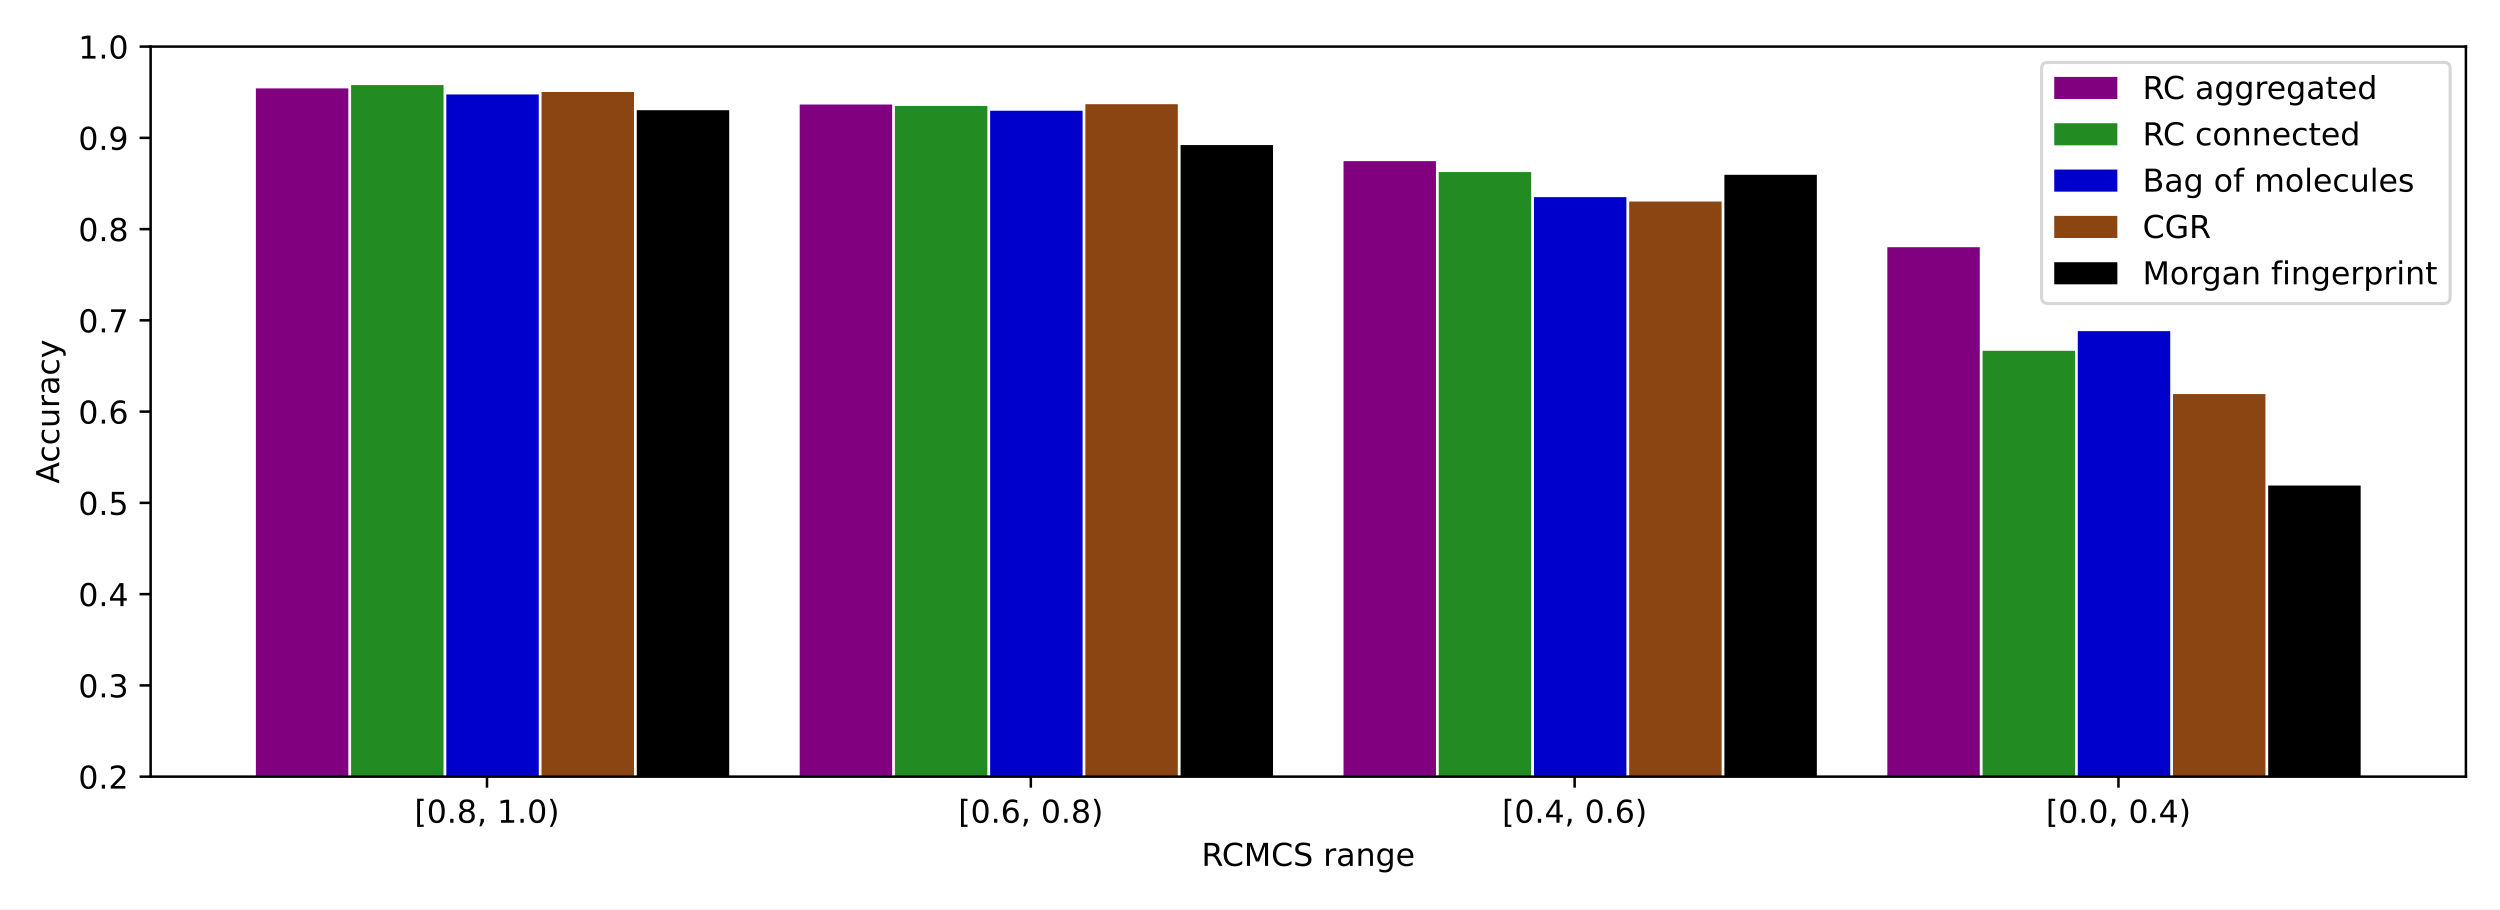
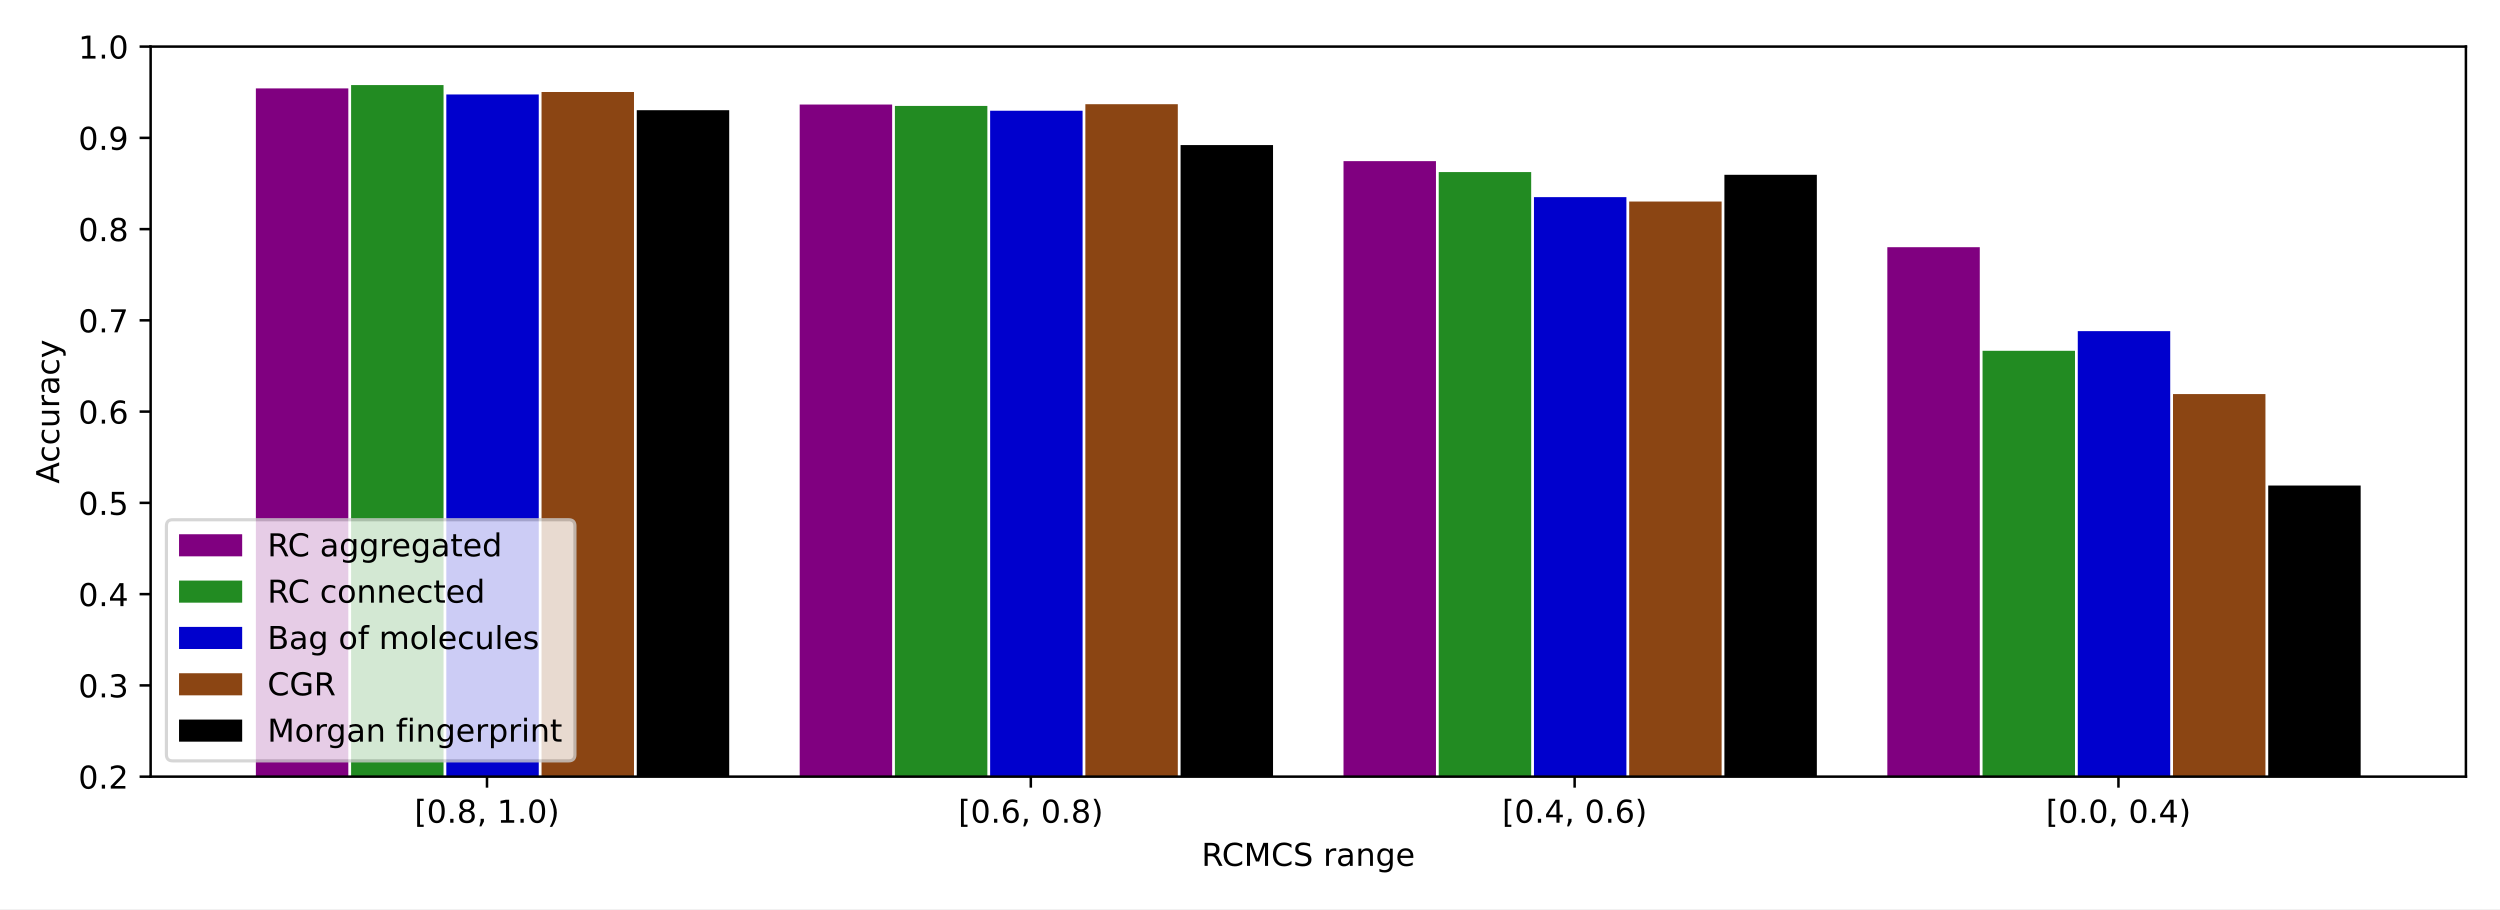
<svg xmlns="http://www.w3.org/2000/svg" xmlns:xlink="http://www.w3.org/1999/xlink" width="792pt" height="288pt" viewBox="0 0 792 288" version="1.1">
  <defs>
    <style type="text/css">*{stroke-linejoin: round; stroke-linecap: butt}</style>
  </defs>
  <g id="figure_1">
    <g id="patch_1">
      <path d="M 0 288  L 792 288  L 792 0  L 0 0  z " style="fill: #ffffff" />
    </g>
    <g id="axes_1">
      <g id="patch_2">
        <path d="M 47.72 246.04  L 781.2 246.04  L 781.2 14.76  L 47.72 14.76  z " style="fill: #ffffff" />
      </g>
      <g id="patch_3">
-         <path d="M 141.393 303.86  L 170.681 303.86  L 170.681 29.92  L 141.393 29.92  z " clip-path="url(#p569dbe85ab)" style="fill: #0000cd" />
+         <path d="M 141.393 303.86  L 170.681 303.86  L 170.681 29.92  L 141.393 29.92  z " clip-path="url(#p14740011e2)" style="fill: #0000cd" />
      </g>
      <g id="patch_4">
-         <path d="M 81.06 303.86  L 110.348 303.86  L 110.348 28.001  L 81.06 28.001  z " clip-path="url(#p569dbe85ab)" style="fill: #800080" />
+         <path d="M 81.06 303.86  L 110.348 303.86  L 110.348 28.001  L 81.06 28.001  z " clip-path="url(#p14740011e2)" style="fill: #800080" />
      </g>
      <g id="patch_5">
-         <path d="M 111.227 303.86  L 140.514 303.86  L 140.514 26.946  L 111.227 26.946  z " clip-path="url(#p569dbe85ab)" style="fill: #228b22" />
+         <path d="M 111.227 303.86  L 140.514 303.86  L 140.514 26.946  L 111.227 26.946  z " clip-path="url(#p14740011e2)" style="fill: #228b22" />
      </g>
      <g id="patch_6">
-         <path d="M 201.726 303.86  L 231.014 303.86  L 231.014 34.91  L 201.726 34.91  z " clip-path="url(#p569dbe85ab)" />
+         <path d="M 201.726 303.86  L 231.014 303.86  L 231.014 34.91  L 201.726 34.91  z " clip-path="url(#p14740011e2)" />
      </g>
      <g id="patch_7">
-         <path d="M 171.56 303.86  L 200.848 303.86  L 200.848 29.153  L 171.56 29.153  z " clip-path="url(#p569dbe85ab)" style="fill: #8b4513" />
+         <path d="M 171.56 303.86  L 200.848 303.86  L 200.848 29.153  L 171.56 29.153  z " clip-path="url(#p14740011e2)" style="fill: #8b4513" />
      </g>
      <g id="patch_8">
-         <path d="M 313.675 303.86  L 342.963 303.86  L 342.963 35.088  L 313.675 35.088  z " clip-path="url(#p569dbe85ab)" style="fill: #0000cd" />
+         <path d="M 313.675 303.86  L 342.963 303.86  L 342.963 35.088  L 313.675 35.088  z " clip-path="url(#p14740011e2)" style="fill: #0000cd" />
      </g>
      <g id="patch_9">
-         <path d="M 253.342 303.86  L 282.63 303.86  L 282.63 33.11  L 253.342 33.11  z " clip-path="url(#p569dbe85ab)" style="fill: #800080" />
+         <path d="M 253.342 303.86  L 282.63 303.86  L 282.63 33.11  L 253.342 33.11  z " clip-path="url(#p14740011e2)" style="fill: #800080" />
      </g>
      <g id="patch_10">
-         <path d="M 283.509 303.86  L 312.796 303.86  L 312.796 33.55  L 283.509 33.55  z " clip-path="url(#p569dbe85ab)" style="fill: #228b22" />
+         <path d="M 283.509 303.86  L 312.796 303.86  L 312.796 33.55  L 283.509 33.55  z " clip-path="url(#p14740011e2)" style="fill: #228b22" />
      </g>
      <g id="patch_11">
-         <path d="M 374.008 303.86  L 403.296 303.86  L 403.296 45.967  L 374.008 45.967  z " clip-path="url(#p569dbe85ab)" />
+         <path d="M 374.008 303.86  L 403.296 303.86  L 403.296 45.967  L 374.008 45.967  z " clip-path="url(#p14740011e2)" />
      </g>
      <g id="patch_12">
-         <path d="M 343.842 303.86  L 373.13 303.86  L 373.13 33  L 343.842 33  z " clip-path="url(#p569dbe85ab)" style="fill: #8b4513" />
+         <path d="M 343.842 303.86  L 373.13 303.86  L 373.13 33  L 343.842 33  z " clip-path="url(#p14740011e2)" style="fill: #8b4513" />
      </g>
      <g id="patch_13">
-         <path d="M 485.957 303.86  L 515.245 303.86  L 515.245 62.454  L 485.957 62.454  z " clip-path="url(#p569dbe85ab)" style="fill: #0000cd" />
+         <path d="M 485.957 303.86  L 515.245 303.86  L 515.245 62.454  L 485.957 62.454  z " clip-path="url(#p14740011e2)" style="fill: #0000cd" />
      </g>
      <g id="patch_14">
-         <path d="M 425.624 303.86  L 454.912 303.86  L 454.912 51.049  L 425.624 51.049  z " clip-path="url(#p569dbe85ab)" style="fill: #800080" />
+         <path d="M 425.624 303.86  L 454.912 303.86  L 454.912 51.049  L 425.624 51.049  z " clip-path="url(#p14740011e2)" style="fill: #800080" />
      </g>
      <g id="patch_15">
-         <path d="M 455.79 303.86  L 485.078 303.86  L 485.078 54.505  L 455.79 54.505  z " clip-path="url(#p569dbe85ab)" style="fill: #228b22" />
+         <path d="M 455.79 303.86  L 485.078 303.86  L 485.078 54.505  L 455.79 54.505  z " clip-path="url(#p14740011e2)" style="fill: #228b22" />
      </g>
      <g id="patch_16">
-         <path d="M 546.29 303.86  L 575.578 303.86  L 575.578 55.369  L 546.29 55.369  z " clip-path="url(#p569dbe85ab)" />
+         <path d="M 546.29 303.86  L 575.578 303.86  L 575.578 55.369  L 546.29 55.369  z " clip-path="url(#p14740011e2)" />
      </g>
      <g id="patch_17">
-         <path d="M 516.124 303.86  L 545.411 303.86  L 545.411 63.836  L 516.124 63.836  z " clip-path="url(#p569dbe85ab)" style="fill: #8b4513" />
+         <path d="M 516.124 303.86  L 545.411 303.86  L 545.411 63.836  L 516.124 63.836  z " clip-path="url(#p14740011e2)" style="fill: #8b4513" />
      </g>
      <g id="patch_18">
-         <path d="M 658.239 303.86  L 687.527 303.86  L 687.527 104.907  L 658.239 104.907  z " clip-path="url(#p569dbe85ab)" style="fill: #0000cd" />
+         <path d="M 658.239 303.86  L 687.527 303.86  L 687.527 104.907  L 658.239 104.907  z " clip-path="url(#p14740011e2)" style="fill: #0000cd" />
      </g>
      <g id="patch_19">
-         <path d="M 597.906 303.86  L 627.194 303.86  L 627.194 78.323  L 597.906 78.323  z " clip-path="url(#p569dbe85ab)" style="fill: #800080" />
+         <path d="M 597.906 303.86  L 627.194 303.86  L 627.194 78.323  L 597.906 78.323  z " clip-path="url(#p14740011e2)" style="fill: #800080" />
      </g>
      <g id="patch_20">
-         <path d="M 628.072 303.86  L 657.36 303.86  L 657.36 111.127  L 628.072 111.127  z " clip-path="url(#p569dbe85ab)" style="fill: #228b22" />
+         <path d="M 628.072 303.86  L 657.36 303.86  L 657.36 111.127  L 628.072 111.127  z " clip-path="url(#p14740011e2)" style="fill: #228b22" />
      </g>
      <g id="patch_21">
-         <path d="M 718.572 303.86  L 747.86 303.86  L 747.86 153.814  L 718.572 153.814  z " clip-path="url(#p569dbe85ab)" />
+         <path d="M 718.572 303.86  L 747.86 303.86  L 747.86 153.814  L 718.572 153.814  z " clip-path="url(#p14740011e2)" />
      </g>
      <g id="patch_22">
-         <path d="M 688.406 303.86  L 717.693 303.86  L 717.693 124.845  L 688.406 124.845  z " clip-path="url(#p569dbe85ab)" style="fill: #8b4513" />
+         <path d="M 688.406 303.86  L 717.693 303.86  L 717.693 124.845  L 688.406 124.845  z " clip-path="url(#p14740011e2)" style="fill: #8b4513" />
      </g>
      <g id="patch_23">
-         <path d="M 100.011 303.86  L 237.837 303.86  L 237.837 303.86  L 100.011 303.86  z " clip-path="url(#p569dbe85ab)" style="fill: #800080" />
+         <path d="M 100.011 303.86  L 237.837 303.86  L 237.837 303.86  L 100.011 303.86  z " clip-path="url(#p14740011e2)" style="fill: #800080" />
      </g>
      <g id="patch_24">
-         <path d="M 100.011 303.86  L 237.837 303.86  L 237.837 303.86  L 100.011 303.86  z " clip-path="url(#p569dbe85ab)" style="fill: #228b22" />
+         <path d="M 100.011 303.86  L 237.837 303.86  L 237.837 303.86  L 100.011 303.86  z " clip-path="url(#p14740011e2)" style="fill: #228b22" />
      </g>
      <g id="patch_25">
-         <path d="M 100.011 303.86  L 237.837 303.86  L 237.837 303.86  L 100.011 303.86  z " clip-path="url(#p569dbe85ab)" style="fill: #0000cd" />
+         <path d="M 100.011 303.86  L 237.837 303.86  L 237.837 303.86  L 100.011 303.86  z " clip-path="url(#p14740011e2)" style="fill: #0000cd" />
      </g>
      <g id="patch_26">
-         <path d="M 100.011 303.86  L 237.837 303.86  L 237.837 303.86  L 100.011 303.86  z " clip-path="url(#p569dbe85ab)" style="fill: #8b4513" />
+         <path d="M 100.011 303.86  L 237.837 303.86  L 237.837 303.86  L 100.011 303.86  z " clip-path="url(#p14740011e2)" style="fill: #8b4513" />
      </g>
      <g id="patch_27">
-         <path d="M 100.011 303.86  L 237.837 303.86  L 237.837 303.86  L 100.011 303.86  z " clip-path="url(#p569dbe85ab)" />
+         <path d="M 100.011 303.86  L 237.837 303.86  L 237.837 303.86  L 100.011 303.86  z " clip-path="url(#p14740011e2)" />
      </g>
      <g id="matplotlib.axis_1">
        <g id="xtick_1">
          <g id="line2d_1">
            <defs>
-               <path id="m2fde22fff4" d="M 0 0  L 0 3.5  " style="stroke: #000000; stroke-width: 0.8" />
-             </defs>
-             <g>
-               <use xlink:href="#m2fde22fff4" x="154.28" y="246.04" style="stroke: #000000; stroke-width: 0.8" />
+               <path id="m7519515b00" d="M 0 0  L 0 3.5  " style="stroke: #000000; stroke-width: 0.8" />
+             </defs>
+             <g>
+               <use xlink:href="#m7519515b00" x="154.28" y="246.04" style="stroke: #000000; stroke-width: 0.8" />
            </g>
          </g>
          <g id="text_1">
            <g transform="translate(131.297 260.6384) scale(0.1 -0.1)">
              <defs>
                <path id="DejaVuSans-5b" d="M 550 4863  L 1875 4863  L 1875 4416  L 1125 4416  L 1125 -397  L 1875 -397  L 1875 -844  L 550 -844  L 550 4863  z " transform="scale(0.015625)" />
                <path id="DejaVuSans-30" d="M 2034 4250  Q 1547 4250 1301 3770  Q 1056 3291 1056 2328  Q 1056 1369 1301 889  Q 1547 409 2034 409  Q 2525 409 2770 889  Q 3016 1369 3016 2328  Q 3016 3291 2770 3770  Q 2525 4250 2034 4250  z M 2034 4750  Q 2819 4750 3233 4129  Q 3647 3509 3647 2328  Q 3647 1150 3233 529  Q 2819 -91 2034 -91  Q 1250 -91 836 529  Q 422 1150 422 2328  Q 422 3509 836 4129  Q 1250 4750 2034 4750  z " transform="scale(0.015625)" />
                <path id="DejaVuSans-2e" d="M 684 794  L 1344 794  L 1344 0  L 684 0  L 684 794  z " transform="scale(0.015625)" />
                <path id="DejaVuSans-38" d="M 2034 2216  Q 1584 2216 1326 1975  Q 1069 1734 1069 1313  Q 1069 891 1326 650  Q 1584 409 2034 409  Q 2484 409 2743 651  Q 3003 894 3003 1313  Q 3003 1734 2745 1975  Q 2488 2216 2034 2216  z M 1403 2484  Q 997 2584 770 2862  Q 544 3141 544 3541  Q 544 4100 942 4425  Q 1341 4750 2034 4750  Q 2731 4750 3128 4425  Q 3525 4100 3525 3541  Q 3525 3141 3298 2862  Q 3072 2584 2669 2484  Q 3125 2378 3379 2068  Q 3634 1759 3634 1313  Q 3634 634 3220 271  Q 2806 -91 2034 -91  Q 1263 -91 848 271  Q 434 634 434 1313  Q 434 1759 690 2068  Q 947 2378 1403 2484  z M 1172 3481  Q 1172 3119 1398 2916  Q 1625 2713 2034 2713  Q 2441 2713 2670 2916  Q 2900 3119 2900 3481  Q 2900 3844 2670 4047  Q 2441 4250 2034 4250  Q 1625 4250 1398 4047  Q 1172 3844 1172 3481  z " transform="scale(0.015625)" />
                <path id="DejaVuSans-2c" d="M 750 794  L 1409 794  L 1409 256  L 897 -744  L 494 -744  L 750 256  L 750 794  z " transform="scale(0.015625)" />
                <path id="DejaVuSans-20" transform="scale(0.015625)" />
                <path id="DejaVuSans-31" d="M 794 531  L 1825 531  L 1825 4091  L 703 3866  L 703 4441  L 1819 4666  L 2450 4666  L 2450 531  L 3481 531  L 3481 0  L 794 0  L 794 531  z " transform="scale(0.015625)" />
                <path id="DejaVuSans-29" d="M 513 4856  L 1013 4856  Q 1481 4119 1714 3412  Q 1947 2706 1947 2009  Q 1947 1309 1714 600  Q 1481 -109 1013 -844  L 513 -844  Q 928 -128 1133 580  Q 1338 1288 1338 2009  Q 1338 2731 1133 3434  Q 928 4138 513 4856  z " transform="scale(0.015625)" />
              </defs>
              <use xlink:href="#DejaVuSans-5b" />
              <use xlink:href="#DejaVuSans-30" x="39.014" />
              <use xlink:href="#DejaVuSans-2e" x="102.637" />
              <use xlink:href="#DejaVuSans-38" x="134.424" />
              <use xlink:href="#DejaVuSans-2c" x="198.047" />
              <use xlink:href="#DejaVuSans-20" x="229.834" />
              <use xlink:href="#DejaVuSans-31" x="261.621" />
              <use xlink:href="#DejaVuSans-2e" x="325.244" />
              <use xlink:href="#DejaVuSans-30" x="357.031" />
              <use xlink:href="#DejaVuSans-29" x="420.654" />
            </g>
          </g>
        </g>
        <g id="xtick_2">
          <g id="line2d_2">
            <g>
-               <use xlink:href="#m2fde22fff4" x="326.562" y="246.04" style="stroke: #000000; stroke-width: 0.8" />
+               <use xlink:href="#m7519515b00" x="326.562" y="246.04" style="stroke: #000000; stroke-width: 0.8" />
            </g>
          </g>
          <g id="text_2">
            <g transform="translate(303.5789 260.6384) scale(0.1 -0.1)">
              <defs>
                <path id="DejaVuSans-36" d="M 2113 2584  Q 1688 2584 1439 2293  Q 1191 2003 1191 1497  Q 1191 994 1439 701  Q 1688 409 2113 409  Q 2538 409 2786 701  Q 3034 994 3034 1497  Q 3034 2003 2786 2293  Q 2538 2584 2113 2584  z M 3366 4563  L 3366 3988  Q 3128 4100 2886 4159  Q 2644 4219 2406 4219  Q 1781 4219 1451 3797  Q 1122 3375 1075 2522  Q 1259 2794 1537 2939  Q 1816 3084 2150 3084  Q 2853 3084 3261 2657  Q 3669 2231 3669 1497  Q 3669 778 3244 343  Q 2819 -91 2113 -91  Q 1303 -91 875 529  Q 447 1150 447 2328  Q 447 3434 972 4092  Q 1497 4750 2381 4750  Q 2619 4750 2861 4703  Q 3103 4656 3366 4563  z " transform="scale(0.015625)" />
              </defs>
              <use xlink:href="#DejaVuSans-5b" />
              <use xlink:href="#DejaVuSans-30" x="39.014" />
              <use xlink:href="#DejaVuSans-2e" x="102.637" />
              <use xlink:href="#DejaVuSans-36" x="134.424" />
              <use xlink:href="#DejaVuSans-2c" x="198.047" />
              <use xlink:href="#DejaVuSans-20" x="229.834" />
              <use xlink:href="#DejaVuSans-30" x="261.621" />
              <use xlink:href="#DejaVuSans-2e" x="325.244" />
              <use xlink:href="#DejaVuSans-38" x="357.031" />
              <use xlink:href="#DejaVuSans-29" x="420.654" />
            </g>
          </g>
        </g>
        <g id="xtick_3">
          <g id="line2d_3">
            <g>
-               <use xlink:href="#m2fde22fff4" x="498.844" y="246.04" style="stroke: #000000; stroke-width: 0.8" />
+               <use xlink:href="#m7519515b00" x="498.844" y="246.04" style="stroke: #000000; stroke-width: 0.8" />
            </g>
          </g>
          <g id="text_3">
            <g transform="translate(475.8609 260.6384) scale(0.1 -0.1)">
              <defs>
                <path id="DejaVuSans-34" d="M 2419 4116  L 825 1625  L 2419 1625  L 2419 4116  z M 2253 4666  L 3047 4666  L 3047 1625  L 3713 1625  L 3713 1100  L 3047 1100  L 3047 0  L 2419 0  L 2419 1100  L 313 1100  L 313 1709  L 2253 4666  z " transform="scale(0.015625)" />
              </defs>
              <use xlink:href="#DejaVuSans-5b" />
              <use xlink:href="#DejaVuSans-30" x="39.014" />
              <use xlink:href="#DejaVuSans-2e" x="102.637" />
              <use xlink:href="#DejaVuSans-34" x="134.424" />
              <use xlink:href="#DejaVuSans-2c" x="198.047" />
              <use xlink:href="#DejaVuSans-20" x="229.834" />
              <use xlink:href="#DejaVuSans-30" x="261.621" />
              <use xlink:href="#DejaVuSans-2e" x="325.244" />
              <use xlink:href="#DejaVuSans-36" x="357.031" />
              <use xlink:href="#DejaVuSans-29" x="420.654" />
            </g>
          </g>
        </g>
        <g id="xtick_4">
          <g id="line2d_4">
            <g>
-               <use xlink:href="#m2fde22fff4" x="671.126" y="246.04" style="stroke: #000000; stroke-width: 0.8" />
+               <use xlink:href="#m7519515b00" x="671.126" y="246.04" style="stroke: #000000; stroke-width: 0.8" />
            </g>
          </g>
          <g id="text_4">
            <g transform="translate(648.1428 260.6384) scale(0.1 -0.1)">
              <use xlink:href="#DejaVuSans-5b" />
              <use xlink:href="#DejaVuSans-30" x="39.014" />
              <use xlink:href="#DejaVuSans-2e" x="102.637" />
              <use xlink:href="#DejaVuSans-30" x="134.424" />
              <use xlink:href="#DejaVuSans-2c" x="198.047" />
              <use xlink:href="#DejaVuSans-20" x="229.834" />
              <use xlink:href="#DejaVuSans-30" x="261.621" />
              <use xlink:href="#DejaVuSans-2e" x="325.244" />
              <use xlink:href="#DejaVuSans-34" x="357.031" />
              <use xlink:href="#DejaVuSans-29" x="420.654" />
            </g>
          </g>
        </g>
        <g id="text_5">
          <g transform="translate(380.6366 274.3166) scale(0.1 -0.1)">
            <defs>
              <path id="DejaVuSans-52" d="M 2841 2188  Q 3044 2119 3236 1894  Q 3428 1669 3622 1275  L 4263 0  L 3584 0  L 2988 1197  Q 2756 1666 2539 1819  Q 2322 1972 1947 1972  L 1259 1972  L 1259 0  L 628 0  L 628 4666  L 2053 4666  Q 2853 4666 3247 4331  Q 3641 3997 3641 3322  Q 3641 2881 3436 2590  Q 3231 2300 2841 2188  z M 1259 4147  L 1259 2491  L 2053 2491  Q 2509 2491 2742 2702  Q 2975 2913 2975 3322  Q 2975 3731 2742 3939  Q 2509 4147 2053 4147  L 1259 4147  z " transform="scale(0.015625)" />
              <path id="DejaVuSans-43" d="M 4122 4306  L 4122 3641  Q 3803 3938 3442 4084  Q 3081 4231 2675 4231  Q 1875 4231 1450 3742  Q 1025 3253 1025 2328  Q 1025 1406 1450 917  Q 1875 428 2675 428  Q 3081 428 3442 575  Q 3803 722 4122 1019  L 4122 359  Q 3791 134 3420 21  Q 3050 -91 2638 -91  Q 1578 -91 968 557  Q 359 1206 359 2328  Q 359 3453 968 4101  Q 1578 4750 2638 4750  Q 3056 4750 3426 4639  Q 3797 4528 4122 4306  z " transform="scale(0.015625)" />
              <path id="DejaVuSans-4d" d="M 628 4666  L 1569 4666  L 2759 1491  L 3956 4666  L 4897 4666  L 4897 0  L 4281 0  L 4281 4097  L 3078 897  L 2444 897  L 1241 4097  L 1241 0  L 628 0  L 628 4666  z " transform="scale(0.015625)" />
              <path id="DejaVuSans-53" d="M 3425 4513  L 3425 3897  Q 3066 4069 2747 4153  Q 2428 4238 2131 4238  Q 1616 4238 1336 4038  Q 1056 3838 1056 3469  Q 1056 3159 1242 3001  Q 1428 2844 1947 2747  L 2328 2669  Q 3034 2534 3370 2195  Q 3706 1856 3706 1288  Q 3706 609 3251 259  Q 2797 -91 1919 -91  Q 1588 -91 1214 -16  Q 841 59 441 206  L 441 856  Q 825 641 1194 531  Q 1563 422 1919 422  Q 2459 422 2753 634  Q 3047 847 3047 1241  Q 3047 1584 2836 1778  Q 2625 1972 2144 2069  L 1759 2144  Q 1053 2284 737 2584  Q 422 2884 422 3419  Q 422 4038 858 4394  Q 1294 4750 2059 4750  Q 2388 4750 2728 4690  Q 3069 4631 3425 4513  z " transform="scale(0.015625)" />
              <path id="DejaVuSans-72" d="M 2631 2963  Q 2534 3019 2420 3045  Q 2306 3072 2169 3072  Q 1681 3072 1420 2755  Q 1159 2438 1159 1844  L 1159 0  L 581 0  L 581 3500  L 1159 3500  L 1159 2956  Q 1341 3275 1631 3429  Q 1922 3584 2338 3584  Q 2397 3584 2469 3576  Q 2541 3569 2628 3553  L 2631 2963  z " transform="scale(0.015625)" />
              <path id="DejaVuSans-61" d="M 2194 1759  Q 1497 1759 1228 1600  Q 959 1441 959 1056  Q 959 750 1161 570  Q 1363 391 1709 391  Q 2188 391 2477 730  Q 2766 1069 2766 1631  L 2766 1759  L 2194 1759  z M 3341 1997  L 3341 0  L 2766 0  L 2766 531  Q 2569 213 2275 61  Q 1981 -91 1556 -91  Q 1019 -91 701 211  Q 384 513 384 1019  Q 384 1609 779 1909  Q 1175 2209 1959 2209  L 2766 2209  L 2766 2266  Q 2766 2663 2505 2880  Q 2244 3097 1772 3097  Q 1472 3097 1187 3025  Q 903 2953 641 2809  L 641 3341  Q 956 3463 1253 3523  Q 1550 3584 1831 3584  Q 2591 3584 2966 3190  Q 3341 2797 3341 1997  z " transform="scale(0.015625)" />
              <path id="DejaVuSans-6e" d="M 3513 2113  L 3513 0  L 2938 0  L 2938 2094  Q 2938 2591 2744 2837  Q 2550 3084 2163 3084  Q 1697 3084 1428 2787  Q 1159 2491 1159 1978  L 1159 0  L 581 0  L 581 3500  L 1159 3500  L 1159 2956  Q 1366 3272 1645 3428  Q 1925 3584 2291 3584  Q 2894 3584 3203 3211  Q 3513 2838 3513 2113  z " transform="scale(0.015625)" />
              <path id="DejaVuSans-67" d="M 2906 1791  Q 2906 2416 2648 2759  Q 2391 3103 1925 3103  Q 1463 3103 1205 2759  Q 947 2416 947 1791  Q 947 1169 1205 825  Q 1463 481 1925 481  Q 2391 481 2648 825  Q 2906 1169 2906 1791  z M 3481 434  Q 3481 -459 3084 -895  Q 2688 -1331 1869 -1331  Q 1566 -1331 1297 -1286  Q 1028 -1241 775 -1147  L 775 -588  Q 1028 -725 1275 -790  Q 1522 -856 1778 -856  Q 2344 -856 2625 -561  Q 2906 -266 2906 331  L 2906 616  Q 2728 306 2450 153  Q 2172 0 1784 0  Q 1141 0 747 490  Q 353 981 353 1791  Q 353 2603 747 3093  Q 1141 3584 1784 3584  Q 2172 3584 2450 3431  Q 2728 3278 2906 2969  L 2906 3500  L 3481 3500  L 3481 434  z " transform="scale(0.015625)" />
              <path id="DejaVuSans-65" d="M 3597 1894  L 3597 1613  L 953 1613  Q 991 1019 1311 708  Q 1631 397 2203 397  Q 2534 397 2845 478  Q 3156 559 3463 722  L 3463 178  Q 3153 47 2828 -22  Q 2503 -91 2169 -91  Q 1331 -91 842 396  Q 353 884 353 1716  Q 353 2575 817 3079  Q 1281 3584 2069 3584  Q 2775 3584 3186 3129  Q 3597 2675 3597 1894  z M 3022 2063  Q 3016 2534 2758 2815  Q 2500 3097 2075 3097  Q 1594 3097 1305 2825  Q 1016 2553 972 2059  L 3022 2063  z " transform="scale(0.015625)" />
            </defs>
            <use xlink:href="#DejaVuSans-52" />
            <use xlink:href="#DejaVuSans-43" x="64.482" />
            <use xlink:href="#DejaVuSans-4d" x="134.307" />
            <use xlink:href="#DejaVuSans-43" x="220.586" />
            <use xlink:href="#DejaVuSans-53" x="290.41" />
            <use xlink:href="#DejaVuSans-20" x="353.887" />
            <use xlink:href="#DejaVuSans-72" x="385.674" />
            <use xlink:href="#DejaVuSans-61" x="426.787" />
            <use xlink:href="#DejaVuSans-6e" x="488.066" />
            <use xlink:href="#DejaVuSans-67" x="551.445" />
            <use xlink:href="#DejaVuSans-65" x="614.922" />
          </g>
        </g>
      </g>
      <g id="matplotlib.axis_2">
        <g id="ytick_1">
          <g id="line2d_5">
            <defs>
-               <path id="m6d08a65dfb" d="M 0 0  L -3.5 0  " style="stroke: #000000; stroke-width: 0.8" />
-             </defs>
-             <g>
-               <use xlink:href="#m6d08a65dfb" x="47.72" y="246.04" style="stroke: #000000; stroke-width: 0.8" />
+               <path id="m1ec621b7b4" d="M 0 0  L -3.5 0  " style="stroke: #000000; stroke-width: 0.8" />
+             </defs>
+             <g>
+               <use xlink:href="#m1ec621b7b4" x="47.72" y="246.04" style="stroke: #000000; stroke-width: 0.8" />
            </g>
          </g>
          <g id="text_6">
            <g transform="translate(24.81687 249.8392) scale(0.1 -0.1)">
              <defs>
                <path id="DejaVuSans-32" d="M 1228 531  L 3431 531  L 3431 0  L 469 0  L 469 531  Q 828 903 1448 1529  Q 2069 2156 2228 2338  Q 2531 2678 2651 2914  Q 2772 3150 2772 3378  Q 2772 3750 2511 3984  Q 2250 4219 1831 4219  Q 1534 4219 1204 4116  Q 875 4013 500 3803  L 500 4441  Q 881 4594 1212 4672  Q 1544 4750 1819 4750  Q 2544 4750 2975 4387  Q 3406 4025 3406 3419  Q 3406 3131 3298 2873  Q 3191 2616 2906 2266  Q 2828 2175 2409 1742  Q 1991 1309 1228 531  z " transform="scale(0.015625)" />
              </defs>
              <use xlink:href="#DejaVuSans-30" />
              <use xlink:href="#DejaVuSans-2e" x="63.623" />
              <use xlink:href="#DejaVuSans-32" x="95.41" />
            </g>
          </g>
        </g>
        <g id="ytick_2">
          <g id="line2d_6">
            <g>
-               <use xlink:href="#m6d08a65dfb" x="47.72" y="217.13" style="stroke: #000000; stroke-width: 0.8" />
+               <use xlink:href="#m1ec621b7b4" x="47.72" y="217.13" style="stroke: #000000; stroke-width: 0.8" />
            </g>
          </g>
          <g id="text_7">
            <g transform="translate(24.81687 220.9292) scale(0.1 -0.1)">
              <defs>
                <path id="DejaVuSans-33" d="M 2597 2516  Q 3050 2419 3304 2112  Q 3559 1806 3559 1356  Q 3559 666 3084 287  Q 2609 -91 1734 -91  Q 1441 -91 1130 -33  Q 819 25 488 141  L 488 750  Q 750 597 1062 519  Q 1375 441 1716 441  Q 2309 441 2620 675  Q 2931 909 2931 1356  Q 2931 1769 2642 2001  Q 2353 2234 1838 2234  L 1294 2234  L 1294 2753  L 1863 2753  Q 2328 2753 2575 2939  Q 2822 3125 2822 3475  Q 2822 3834 2567 4026  Q 2313 4219 1838 4219  Q 1578 4219 1281 4162  Q 984 4106 628 3988  L 628 4550  Q 988 4650 1302 4700  Q 1616 4750 1894 4750  Q 2613 4750 3031 4423  Q 3450 4097 3450 3541  Q 3450 3153 3228 2886  Q 3006 2619 2597 2516  z " transform="scale(0.015625)" />
              </defs>
              <use xlink:href="#DejaVuSans-30" />
              <use xlink:href="#DejaVuSans-2e" x="63.623" />
              <use xlink:href="#DejaVuSans-33" x="95.41" />
            </g>
          </g>
        </g>
        <g id="ytick_3">
          <g id="line2d_7">
            <g>
-               <use xlink:href="#m6d08a65dfb" x="47.72" y="188.22" style="stroke: #000000; stroke-width: 0.8" />
+               <use xlink:href="#m1ec621b7b4" x="47.72" y="188.22" style="stroke: #000000; stroke-width: 0.8" />
            </g>
          </g>
          <g id="text_8">
            <g transform="translate(24.81687 192.0192) scale(0.1 -0.1)">
              <use xlink:href="#DejaVuSans-30" />
              <use xlink:href="#DejaVuSans-2e" x="63.623" />
              <use xlink:href="#DejaVuSans-34" x="95.41" />
            </g>
          </g>
        </g>
        <g id="ytick_4">
          <g id="line2d_8">
            <g>
-               <use xlink:href="#m6d08a65dfb" x="47.72" y="159.31" style="stroke: #000000; stroke-width: 0.8" />
+               <use xlink:href="#m1ec621b7b4" x="47.72" y="159.31" style="stroke: #000000; stroke-width: 0.8" />
            </g>
          </g>
          <g id="text_9">
            <g transform="translate(24.81687 163.1092) scale(0.1 -0.1)">
              <defs>
                <path id="DejaVuSans-35" d="M 691 4666  L 3169 4666  L 3169 4134  L 1269 4134  L 1269 2991  Q 1406 3038 1543 3061  Q 1681 3084 1819 3084  Q 2600 3084 3056 2656  Q 3513 2228 3513 1497  Q 3513 744 3044 326  Q 2575 -91 1722 -91  Q 1428 -91 1123 -41  Q 819 9 494 109  L 494 744  Q 775 591 1075 516  Q 1375 441 1709 441  Q 2250 441 2565 725  Q 2881 1009 2881 1497  Q 2881 1984 2565 2268  Q 2250 2553 1709 2553  Q 1456 2553 1204 2497  Q 953 2441 691 2322  L 691 4666  z " transform="scale(0.015625)" />
              </defs>
              <use xlink:href="#DejaVuSans-30" />
              <use xlink:href="#DejaVuSans-2e" x="63.623" />
              <use xlink:href="#DejaVuSans-35" x="95.41" />
            </g>
          </g>
        </g>
        <g id="ytick_5">
          <g id="line2d_9">
            <g>
-               <use xlink:href="#m6d08a65dfb" x="47.72" y="130.4" style="stroke: #000000; stroke-width: 0.8" />
+               <use xlink:href="#m1ec621b7b4" x="47.72" y="130.4" style="stroke: #000000; stroke-width: 0.8" />
            </g>
          </g>
          <g id="text_10">
            <g transform="translate(24.81687 134.1992) scale(0.1 -0.1)">
              <use xlink:href="#DejaVuSans-30" />
              <use xlink:href="#DejaVuSans-2e" x="63.623" />
              <use xlink:href="#DejaVuSans-36" x="95.41" />
            </g>
          </g>
        </g>
        <g id="ytick_6">
          <g id="line2d_10">
            <g>
-               <use xlink:href="#m6d08a65dfb" x="47.72" y="101.49" style="stroke: #000000; stroke-width: 0.8" />
+               <use xlink:href="#m1ec621b7b4" x="47.72" y="101.49" style="stroke: #000000; stroke-width: 0.8" />
            </g>
          </g>
          <g id="text_11">
            <g transform="translate(24.81687 105.2892) scale(0.1 -0.1)">
              <defs>
                <path id="DejaVuSans-37" d="M 525 4666  L 3525 4666  L 3525 4397  L 1831 0  L 1172 0  L 2766 4134  L 525 4134  L 525 4666  z " transform="scale(0.015625)" />
              </defs>
              <use xlink:href="#DejaVuSans-30" />
              <use xlink:href="#DejaVuSans-2e" x="63.623" />
              <use xlink:href="#DejaVuSans-37" x="95.41" />
            </g>
          </g>
        </g>
        <g id="ytick_7">
          <g id="line2d_11">
            <g>
-               <use xlink:href="#m6d08a65dfb" x="47.72" y="72.58" style="stroke: #000000; stroke-width: 0.8" />
+               <use xlink:href="#m1ec621b7b4" x="47.72" y="72.58" style="stroke: #000000; stroke-width: 0.8" />
            </g>
          </g>
          <g id="text_12">
            <g transform="translate(24.81687 76.37922) scale(0.1 -0.1)">
              <use xlink:href="#DejaVuSans-30" />
              <use xlink:href="#DejaVuSans-2e" x="63.623" />
              <use xlink:href="#DejaVuSans-38" x="95.41" />
            </g>
          </g>
        </g>
        <g id="ytick_8">
          <g id="line2d_12">
            <g>
-               <use xlink:href="#m6d08a65dfb" x="47.72" y="43.67" style="stroke: #000000; stroke-width: 0.8" />
+               <use xlink:href="#m1ec621b7b4" x="47.72" y="43.67" style="stroke: #000000; stroke-width: 0.8" />
            </g>
          </g>
          <g id="text_13">
            <g transform="translate(24.81687 47.46922) scale(0.1 -0.1)">
              <defs>
                <path id="DejaVuSans-39" d="M 703 97  L 703 672  Q 941 559 1184 500  Q 1428 441 1663 441  Q 2288 441 2617 861  Q 2947 1281 2994 2138  Q 2813 1869 2534 1725  Q 2256 1581 1919 1581  Q 1219 1581 811 2004  Q 403 2428 403 3163  Q 403 3881 828 4315  Q 1253 4750 1959 4750  Q 2769 4750 3195 4129  Q 3622 3509 3622 2328  Q 3622 1225 3098 567  Q 2575 -91 1691 -91  Q 1453 -91 1209 -44  Q 966 3 703 97  z M 1959 2075  Q 2384 2075 2632 2365  Q 2881 2656 2881 3163  Q 2881 3666 2632 3958  Q 2384 4250 1959 4250  Q 1534 4250 1286 3958  Q 1038 3666 1038 3163  Q 1038 2656 1286 2365  Q 1534 2075 1959 2075  z " transform="scale(0.015625)" />
              </defs>
              <use xlink:href="#DejaVuSans-30" />
              <use xlink:href="#DejaVuSans-2e" x="63.623" />
              <use xlink:href="#DejaVuSans-39" x="95.41" />
            </g>
          </g>
        </g>
        <g id="ytick_9">
          <g id="line2d_13">
            <g>
-               <use xlink:href="#m6d08a65dfb" x="47.72" y="14.76" style="stroke: #000000; stroke-width: 0.8" />
+               <use xlink:href="#m1ec621b7b4" x="47.72" y="14.76" style="stroke: #000000; stroke-width: 0.8" />
            </g>
          </g>
          <g id="text_14">
            <g transform="translate(24.81687 18.55922) scale(0.1 -0.1)">
              <use xlink:href="#DejaVuSans-31" />
              <use xlink:href="#DejaVuSans-2e" x="63.623" />
              <use xlink:href="#DejaVuSans-30" x="95.41" />
            </g>
          </g>
        </g>
        <g id="text_15">
          <g transform="translate(18.73719 153.2281) rotate(-90) scale(0.1 -0.1)">
            <defs>
              <path id="DejaVuSans-41" d="M 2188 4044  L 1331 1722  L 3047 1722  L 2188 4044  z M 1831 4666  L 2547 4666  L 4325 0  L 3669 0  L 3244 1197  L 1141 1197  L 716 0  L 50 0  L 1831 4666  z " transform="scale(0.015625)" />
              <path id="DejaVuSans-63" d="M 3122 3366  L 3122 2828  Q 2878 2963 2633 3030  Q 2388 3097 2138 3097  Q 1578 3097 1268 2742  Q 959 2388 959 1747  Q 959 1106 1268 751  Q 1578 397 2138 397  Q 2388 397 2633 464  Q 2878 531 3122 666  L 3122 134  Q 2881 22 2623 -34  Q 2366 -91 2075 -91  Q 1284 -91 818 406  Q 353 903 353 1747  Q 353 2603 823 3093  Q 1294 3584 2113 3584  Q 2378 3584 2631 3529  Q 2884 3475 3122 3366  z " transform="scale(0.015625)" />
              <path id="DejaVuSans-75" d="M 544 1381  L 544 3500  L 1119 3500  L 1119 1403  Q 1119 906 1312 657  Q 1506 409 1894 409  Q 2359 409 2629 706  Q 2900 1003 2900 1516  L 2900 3500  L 3475 3500  L 3475 0  L 2900 0  L 2900 538  Q 2691 219 2414 64  Q 2138 -91 1772 -91  Q 1169 -91 856 284  Q 544 659 544 1381  z M 1991 3584  L 1991 3584  z " transform="scale(0.015625)" />
              <path id="DejaVuSans-79" d="M 2059 -325  Q 1816 -950 1584 -1140  Q 1353 -1331 966 -1331  L 506 -1331  L 506 -850  L 844 -850  Q 1081 -850 1212 -737  Q 1344 -625 1503 -206  L 1606 56  L 191 3500  L 800 3500  L 1894 763  L 2988 3500  L 3597 3500  L 2059 -325  z " transform="scale(0.015625)" />
            </defs>
            <use xlink:href="#DejaVuSans-41" />
            <use xlink:href="#DejaVuSans-63" x="66.658" />
            <use xlink:href="#DejaVuSans-63" x="121.639" />
            <use xlink:href="#DejaVuSans-75" x="176.619" />
            <use xlink:href="#DejaVuSans-72" x="239.998" />
            <use xlink:href="#DejaVuSans-61" x="281.111" />
            <use xlink:href="#DejaVuSans-63" x="342.391" />
            <use xlink:href="#DejaVuSans-79" x="397.371" />
          </g>
        </g>
      </g>
      <g id="patch_28">
        <path d="M 47.72 246.04  L 47.72 14.76  " style="fill: none; stroke: #000000; stroke-width: 0.8; stroke-linejoin: miter; stroke-linecap: square" />
      </g>
      <g id="patch_29">
        <path d="M 781.2 246.04  L 781.2 14.76  " style="fill: none; stroke: #000000; stroke-width: 0.8; stroke-linejoin: miter; stroke-linecap: square" />
      </g>
      <g id="patch_30">
        <path d="M 47.72 246.04  L 781.2 246.04  " style="fill: none; stroke: #000000; stroke-width: 0.8; stroke-linejoin: miter; stroke-linecap: square" />
      </g>
      <g id="patch_31">
        <path d="M 47.72 14.76  L 781.2 14.76  " style="fill: none; stroke: #000000; stroke-width: 0.8; stroke-linejoin: miter; stroke-linecap: square" />
      </g>
      <g id="legend_1">
        <g id="patch_32">
-           <path d="M 648.781 96.151  L 774.2 96.151  Q 776.2 96.151 776.2 94.151  L 776.2 21.76  Q 776.2 19.76 774.2 19.76  L 648.781 19.76  Q 646.781 19.76 646.781 21.76  L 646.781 94.151  Q 646.781 96.151 648.781 96.151  z " style="fill: #ffffff; opacity: 0.8; stroke: #cccccc; stroke-linejoin: miter" />
+           <path d="M 54.72 241.04  L 180.139 241.04  Q 182.139 241.04 182.139 239.04  L 182.139 166.649  Q 182.139 164.649 180.139 164.649  L 54.72 164.649  Q 52.72 164.649 52.72 166.649  L 52.72 239.04  Q 52.72 241.04 54.72 241.04  z " style="fill: #ffffff; opacity: 0.8; stroke: #cccccc; stroke-linejoin: miter" />
        </g>
        <g id="patch_33">
-           <path d="M 650.781 31.358  L 670.781 31.358  L 670.781 24.358  L 650.781 24.358  z " style="fill: #800080" />
+           <path d="M 56.72 176.248  L 76.72 176.248  L 76.72 169.248  L 56.72 169.248  z " style="fill: #800080" />
        </g>
        <g id="text_16">
-           <g transform="translate(678.7812 31.35844) scale(0.1 -0.1)">
+           <g transform="translate(84.72 176.2478) scale(0.1 -0.1)">
            <defs>
              <path id="DejaVuSans-74" d="M 1172 4494  L 1172 3500  L 2356 3500  L 2356 3053  L 1172 3053  L 1172 1153  Q 1172 725 1289 603  Q 1406 481 1766 481  L 2356 481  L 2356 0  L 1766 0  Q 1100 0 847 248  Q 594 497 594 1153  L 594 3053  L 172 3053  L 172 3500  L 594 3500  L 594 4494  L 1172 4494  z " transform="scale(0.015625)" />
              <path id="DejaVuSans-64" d="M 2906 2969  L 2906 4863  L 3481 4863  L 3481 0  L 2906 0  L 2906 525  Q 2725 213 2448 61  Q 2172 -91 1784 -91  Q 1150 -91 751 415  Q 353 922 353 1747  Q 353 2572 751 3078  Q 1150 3584 1784 3584  Q 2172 3584 2448 3432  Q 2725 3281 2906 2969  z M 947 1747  Q 947 1113 1208 752  Q 1469 391 1925 391  Q 2381 391 2643 752  Q 2906 1113 2906 1747  Q 2906 2381 2643 2742  Q 2381 3103 1925 3103  Q 1469 3103 1208 2742  Q 947 2381 947 1747  z " transform="scale(0.015625)" />
            </defs>
            <use xlink:href="#DejaVuSans-52" />
            <use xlink:href="#DejaVuSans-43" x="64.482" />
            <use xlink:href="#DejaVuSans-20" x="134.307" />
            <use xlink:href="#DejaVuSans-61" x="166.094" />
            <use xlink:href="#DejaVuSans-67" x="227.373" />
            <use xlink:href="#DejaVuSans-67" x="290.85" />
            <use xlink:href="#DejaVuSans-72" x="354.326" />
            <use xlink:href="#DejaVuSans-65" x="393.189" />
            <use xlink:href="#DejaVuSans-67" x="454.713" />
            <use xlink:href="#DejaVuSans-61" x="518.189" />
            <use xlink:href="#DejaVuSans-74" x="579.469" />
            <use xlink:href="#DejaVuSans-65" x="618.678" />
            <use xlink:href="#DejaVuSans-64" x="680.201" />
          </g>
        </g>
        <g id="patch_34">
-           <path d="M 650.781 46.037  L 670.781 46.037  L 670.781 39.037  L 650.781 39.037  z " style="fill: #228b22" />
+           <path d="M 56.72 190.926  L 76.72 190.926  L 76.72 183.926  L 56.72 183.926  z " style="fill: #228b22" />
        </g>
        <g id="text_17">
-           <g transform="translate(678.7812 46.03656) scale(0.1 -0.1)">
+           <g transform="translate(84.72 190.9259) scale(0.1 -0.1)">
            <defs>
              <path id="DejaVuSans-6f" d="M 1959 3097  Q 1497 3097 1228 2736  Q 959 2375 959 1747  Q 959 1119 1226 758  Q 1494 397 1959 397  Q 2419 397 2687 759  Q 2956 1122 2956 1747  Q 2956 2369 2687 2733  Q 2419 3097 1959 3097  z M 1959 3584  Q 2709 3584 3137 3096  Q 3566 2609 3566 1747  Q 3566 888 3137 398  Q 2709 -91 1959 -91  Q 1206 -91 779 398  Q 353 888 353 1747  Q 353 2609 779 3096  Q 1206 3584 1959 3584  z " transform="scale(0.015625)" />
            </defs>
            <use xlink:href="#DejaVuSans-52" />
            <use xlink:href="#DejaVuSans-43" x="64.482" />
            <use xlink:href="#DejaVuSans-20" x="134.307" />
            <use xlink:href="#DejaVuSans-63" x="166.094" />
            <use xlink:href="#DejaVuSans-6f" x="221.074" />
            <use xlink:href="#DejaVuSans-6e" x="282.256" />
            <use xlink:href="#DejaVuSans-6e" x="345.635" />
            <use xlink:href="#DejaVuSans-65" x="409.014" />
            <use xlink:href="#DejaVuSans-63" x="470.537" />
            <use xlink:href="#DejaVuSans-74" x="525.518" />
            <use xlink:href="#DejaVuSans-65" x="564.727" />
            <use xlink:href="#DejaVuSans-64" x="626.25" />
          </g>
        </g>
        <g id="patch_35">
-           <path d="M 650.781 60.715  L 670.781 60.715  L 670.781 53.715  L 650.781 53.715  z " style="fill: #0000cd" />
+           <path d="M 56.72 205.604  L 76.72 205.604  L 76.72 198.604  L 56.72 198.604  z " style="fill: #0000cd" />
        </g>
        <g id="text_18">
-           <g transform="translate(678.7812 60.71469) scale(0.1 -0.1)">
+           <g transform="translate(84.72 205.6041) scale(0.1 -0.1)">
            <defs>
              <path id="DejaVuSans-42" d="M 1259 2228  L 1259 519  L 2272 519  Q 2781 519 3026 730  Q 3272 941 3272 1375  Q 3272 1813 3026 2020  Q 2781 2228 2272 2228  L 1259 2228  z M 1259 4147  L 1259 2741  L 2194 2741  Q 2656 2741 2882 2914  Q 3109 3088 3109 3444  Q 3109 3797 2882 3972  Q 2656 4147 2194 4147  L 1259 4147  z M 628 4666  L 2241 4666  Q 2963 4666 3353 4366  Q 3744 4066 3744 3513  Q 3744 3084 3544 2831  Q 3344 2578 2956 2516  Q 3422 2416 3680 2098  Q 3938 1781 3938 1306  Q 3938 681 3513 340  Q 3088 0 2303 0  L 628 0  L 628 4666  z " transform="scale(0.015625)" />
              <path id="DejaVuSans-66" d="M 2375 4863  L 2375 4384  L 1825 4384  Q 1516 4384 1395 4259  Q 1275 4134 1275 3809  L 1275 3500  L 2222 3500  L 2222 3053  L 1275 3053  L 1275 0  L 697 0  L 697 3053  L 147 3053  L 147 3500  L 697 3500  L 697 3744  Q 697 4328 969 4595  Q 1241 4863 1831 4863  L 2375 4863  z " transform="scale(0.015625)" />
              <path id="DejaVuSans-6d" d="M 3328 2828  Q 3544 3216 3844 3400  Q 4144 3584 4550 3584  Q 5097 3584 5394 3201  Q 5691 2819 5691 2113  L 5691 0  L 5113 0  L 5113 2094  Q 5113 2597 4934 2840  Q 4756 3084 4391 3084  Q 3944 3084 3684 2787  Q 3425 2491 3425 1978  L 3425 0  L 2847 0  L 2847 2094  Q 2847 2600 2669 2842  Q 2491 3084 2119 3084  Q 1678 3084 1418 2786  Q 1159 2488 1159 1978  L 1159 0  L 581 0  L 581 3500  L 1159 3500  L 1159 2956  Q 1356 3278 1631 3431  Q 1906 3584 2284 3584  Q 2666 3584 2933 3390  Q 3200 3197 3328 2828  z " transform="scale(0.015625)" />
              <path id="DejaVuSans-6c" d="M 603 4863  L 1178 4863  L 1178 0  L 603 0  L 603 4863  z " transform="scale(0.015625)" />
              <path id="DejaVuSans-73" d="M 2834 3397  L 2834 2853  Q 2591 2978 2328 3040  Q 2066 3103 1784 3103  Q 1356 3103 1142 2972  Q 928 2841 928 2578  Q 928 2378 1081 2264  Q 1234 2150 1697 2047  L 1894 2003  Q 2506 1872 2764 1633  Q 3022 1394 3022 966  Q 3022 478 2636 193  Q 2250 -91 1575 -91  Q 1294 -91 989 -36  Q 684 19 347 128  L 347 722  Q 666 556 975 473  Q 1284 391 1588 391  Q 1994 391 2212 530  Q 2431 669 2431 922  Q 2431 1156 2273 1281  Q 2116 1406 1581 1522  L 1381 1569  Q 847 1681 609 1914  Q 372 2147 372 2553  Q 372 3047 722 3315  Q 1072 3584 1716 3584  Q 2034 3584 2315 3537  Q 2597 3491 2834 3397  z " transform="scale(0.015625)" />
            </defs>
            <use xlink:href="#DejaVuSans-42" />
            <use xlink:href="#DejaVuSans-61" x="68.604" />
            <use xlink:href="#DejaVuSans-67" x="129.883" />
            <use xlink:href="#DejaVuSans-20" x="193.359" />
            <use xlink:href="#DejaVuSans-6f" x="225.146" />
            <use xlink:href="#DejaVuSans-66" x="286.328" />
            <use xlink:href="#DejaVuSans-20" x="321.533" />
            <use xlink:href="#DejaVuSans-6d" x="353.32" />
            <use xlink:href="#DejaVuSans-6f" x="450.732" />
            <use xlink:href="#DejaVuSans-6c" x="511.914" />
            <use xlink:href="#DejaVuSans-65" x="539.697" />
            <use xlink:href="#DejaVuSans-63" x="601.221" />
            <use xlink:href="#DejaVuSans-75" x="656.201" />
            <use xlink:href="#DejaVuSans-6c" x="719.58" />
            <use xlink:href="#DejaVuSans-65" x="747.363" />
            <use xlink:href="#DejaVuSans-73" x="808.887" />
          </g>
        </g>
        <g id="patch_36">
-           <path d="M 650.781 75.393  L 670.781 75.393  L 670.781 68.393  L 650.781 68.393  z " style="fill: #8b4513" />
+           <path d="M 56.72 220.282  L 76.72 220.282  L 76.72 213.282  L 56.72 213.282  z " style="fill: #8b4513" />
        </g>
        <g id="text_19">
-           <g transform="translate(678.7812 75.39281) scale(0.1 -0.1)">
+           <g transform="translate(84.72 220.2822) scale(0.1 -0.1)">
            <defs>
              <path id="DejaVuSans-47" d="M 3809 666  L 3809 1919  L 2778 1919  L 2778 2438  L 4434 2438  L 4434 434  Q 4069 175 3628 42  Q 3188 -91 2688 -91  Q 1594 -91 976 548  Q 359 1188 359 2328  Q 359 3472 976 4111  Q 1594 4750 2688 4750  Q 3144 4750 3555 4637  Q 3966 4525 4313 4306  L 4313 3634  Q 3963 3931 3569 4081  Q 3175 4231 2741 4231  Q 1884 4231 1454 3753  Q 1025 3275 1025 2328  Q 1025 1384 1454 906  Q 1884 428 2741 428  Q 3075 428 3337 486  Q 3600 544 3809 666  z " transform="scale(0.015625)" />
            </defs>
            <use xlink:href="#DejaVuSans-43" />
            <use xlink:href="#DejaVuSans-47" x="69.824" />
            <use xlink:href="#DejaVuSans-52" x="147.314" />
          </g>
        </g>
        <g id="patch_37">
-           <path d="M 650.781 90.071  L 670.781 90.071  L 670.781 83.071  L 650.781 83.071  z " />
+           <path d="M 56.72 234.96  L 76.72 234.96  L 76.72 227.96  L 56.72 227.96  z " />
        </g>
        <g id="text_20">
-           <g transform="translate(678.7812 90.07094) scale(0.1 -0.1)">
+           <g transform="translate(84.72 234.9603) scale(0.1 -0.1)">
            <defs>
              <path id="DejaVuSans-69" d="M 603 3500  L 1178 3500  L 1178 0  L 603 0  L 603 3500  z M 603 4863  L 1178 4863  L 1178 4134  L 603 4134  L 603 4863  z " transform="scale(0.015625)" />
              <path id="DejaVuSans-70" d="M 1159 525  L 1159 -1331  L 581 -1331  L 581 3500  L 1159 3500  L 1159 2969  Q 1341 3281 1617 3432  Q 1894 3584 2278 3584  Q 2916 3584 3314 3078  Q 3713 2572 3713 1747  Q 3713 922 3314 415  Q 2916 -91 2278 -91  Q 1894 -91 1617 61  Q 1341 213 1159 525  z M 3116 1747  Q 3116 2381 2855 2742  Q 2594 3103 2138 3103  Q 1681 3103 1420 2742  Q 1159 2381 1159 1747  Q 1159 1113 1420 752  Q 1681 391 2138 391  Q 2594 391 2855 752  Q 3116 1113 3116 1747  z " transform="scale(0.015625)" />
            </defs>
            <use xlink:href="#DejaVuSans-4d" />
            <use xlink:href="#DejaVuSans-6f" x="86.279" />
            <use xlink:href="#DejaVuSans-72" x="147.461" />
            <use xlink:href="#DejaVuSans-67" x="186.824" />
            <use xlink:href="#DejaVuSans-61" x="250.301" />
            <use xlink:href="#DejaVuSans-6e" x="311.58" />
            <use xlink:href="#DejaVuSans-20" x="374.959" />
            <use xlink:href="#DejaVuSans-66" x="406.746" />
            <use xlink:href="#DejaVuSans-69" x="441.951" />
            <use xlink:href="#DejaVuSans-6e" x="469.734" />
            <use xlink:href="#DejaVuSans-67" x="533.113" />
            <use xlink:href="#DejaVuSans-65" x="596.59" />
            <use xlink:href="#DejaVuSans-72" x="658.113" />
            <use xlink:href="#DejaVuSans-70" x="699.227" />
            <use xlink:href="#DejaVuSans-72" x="762.703" />
            <use xlink:href="#DejaVuSans-69" x="803.816" />
            <use xlink:href="#DejaVuSans-6e" x="831.6" />
            <use xlink:href="#DejaVuSans-74" x="894.979" />
          </g>
        </g>
      </g>
    </g>
  </g>
  <defs>
-     <clipPath id="p569dbe85ab">
+     <clipPath id="p14740011e2">
      <rect x="47.72" y="14.76" width="733.48" height="231.28" />
    </clipPath>
  </defs>
</svg>
